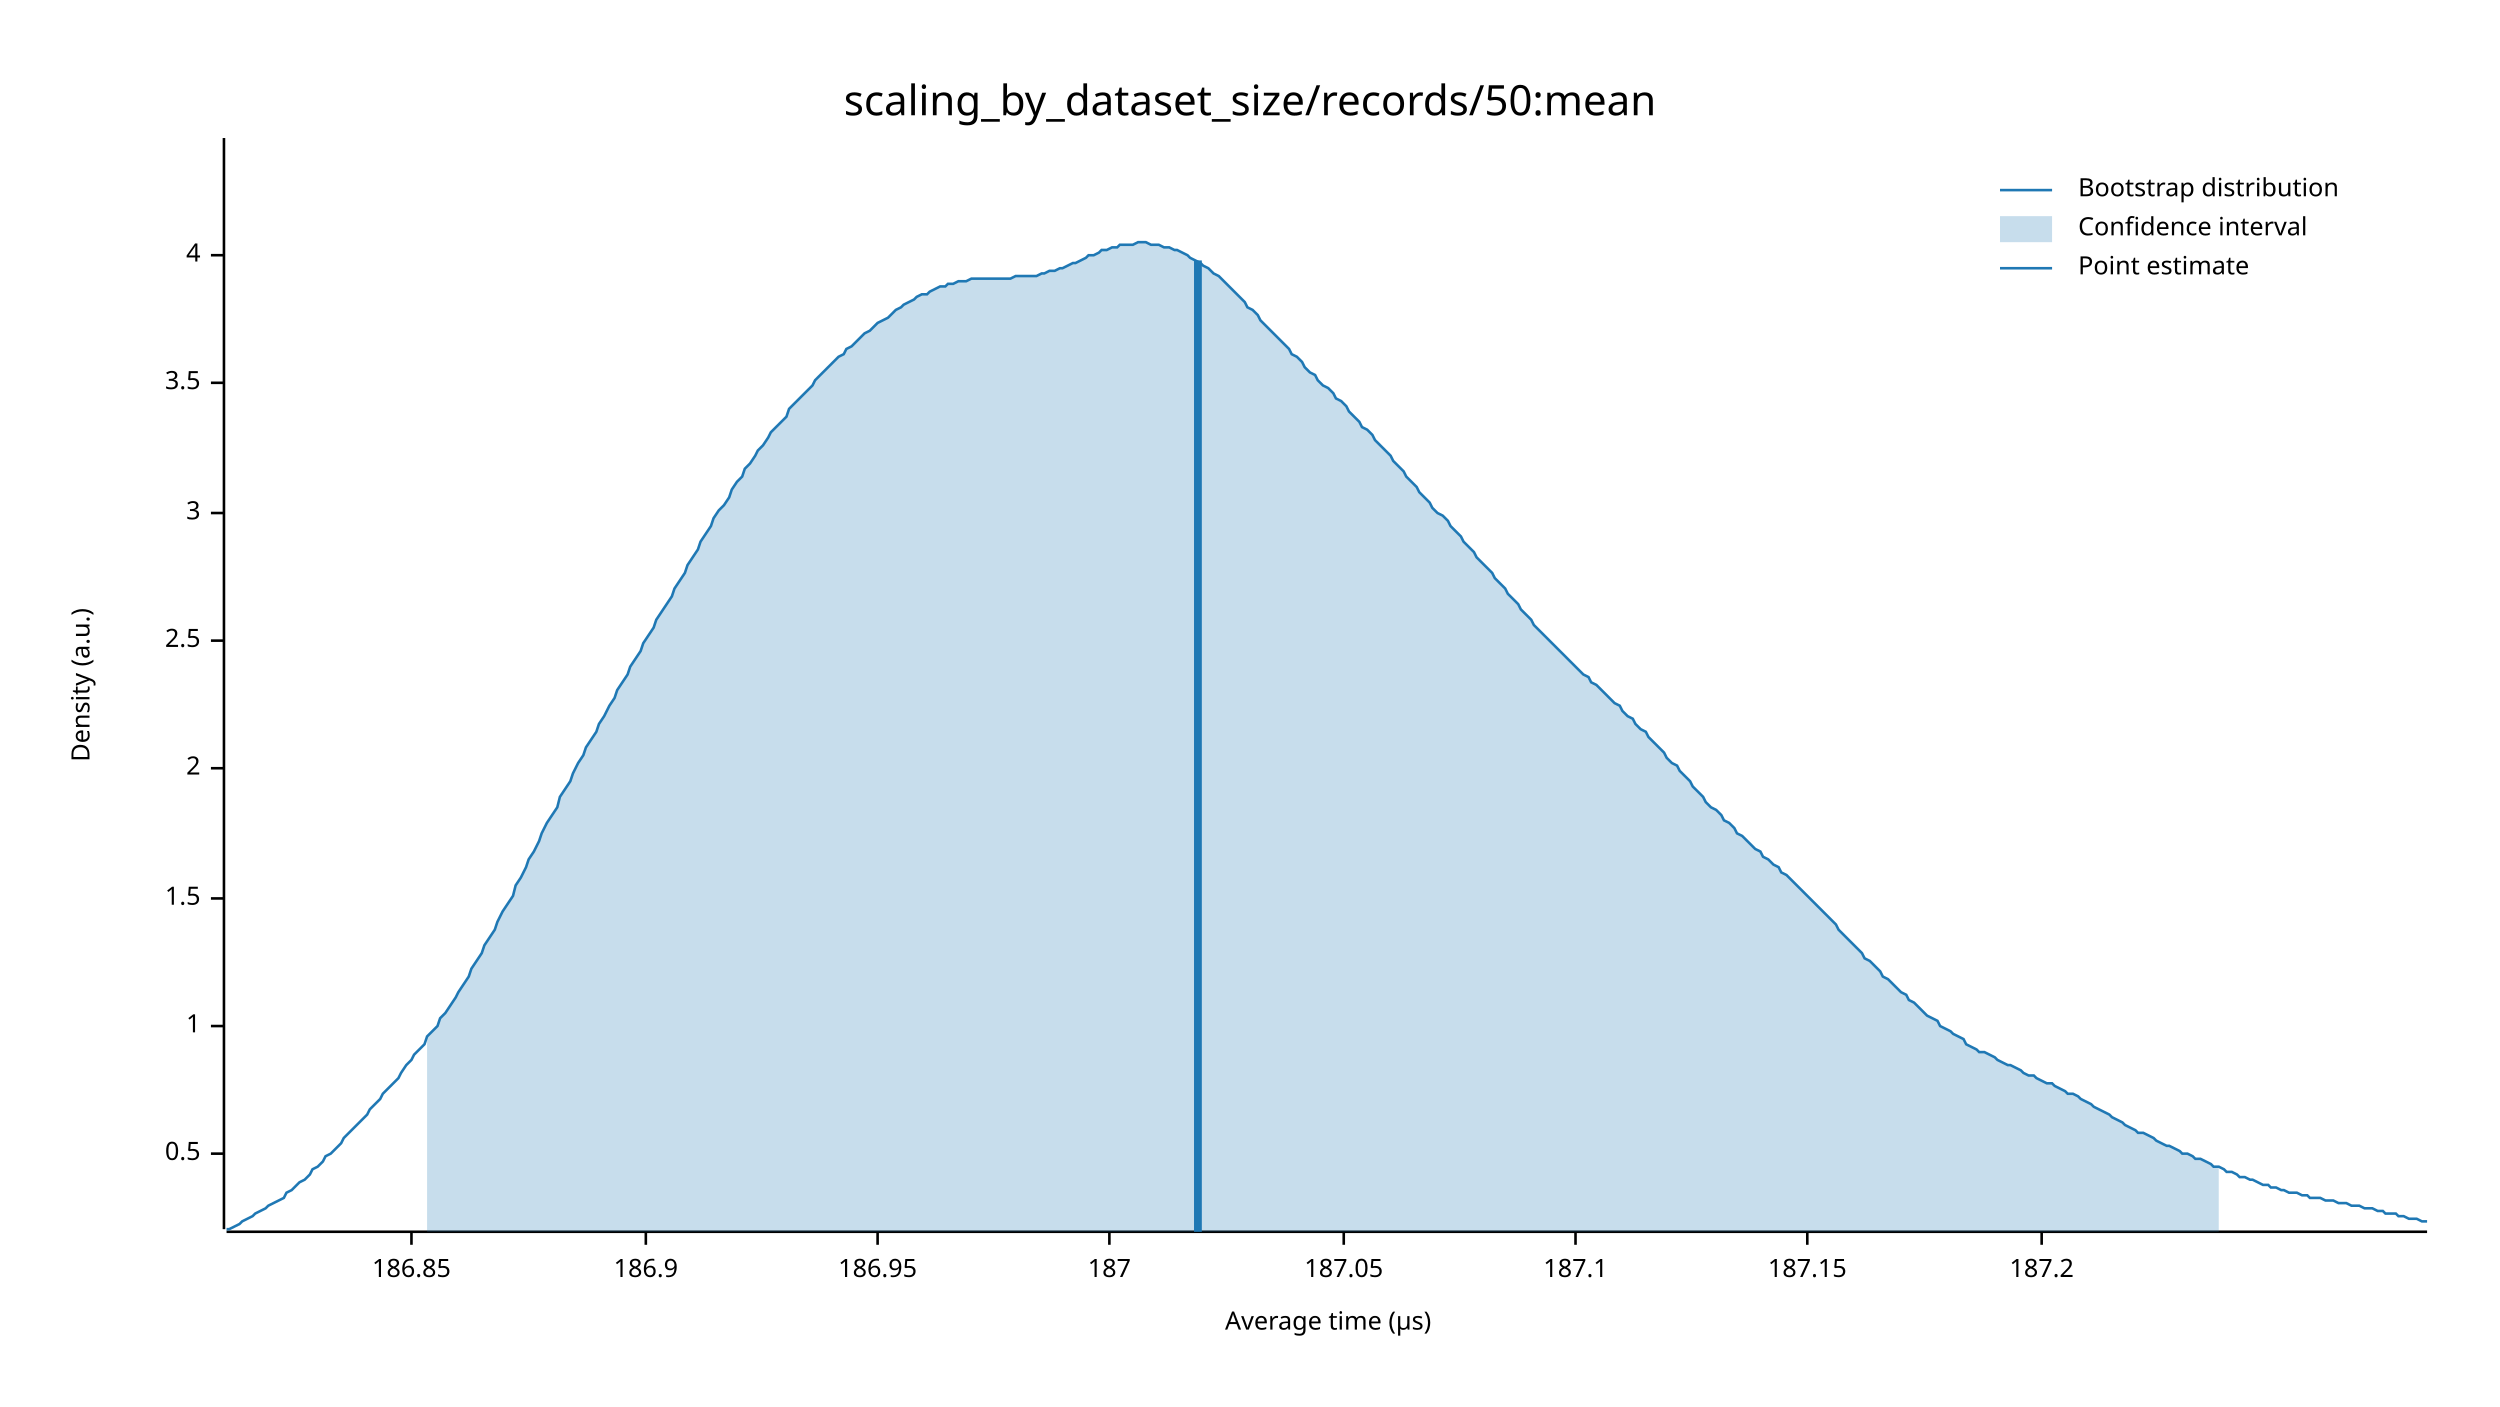
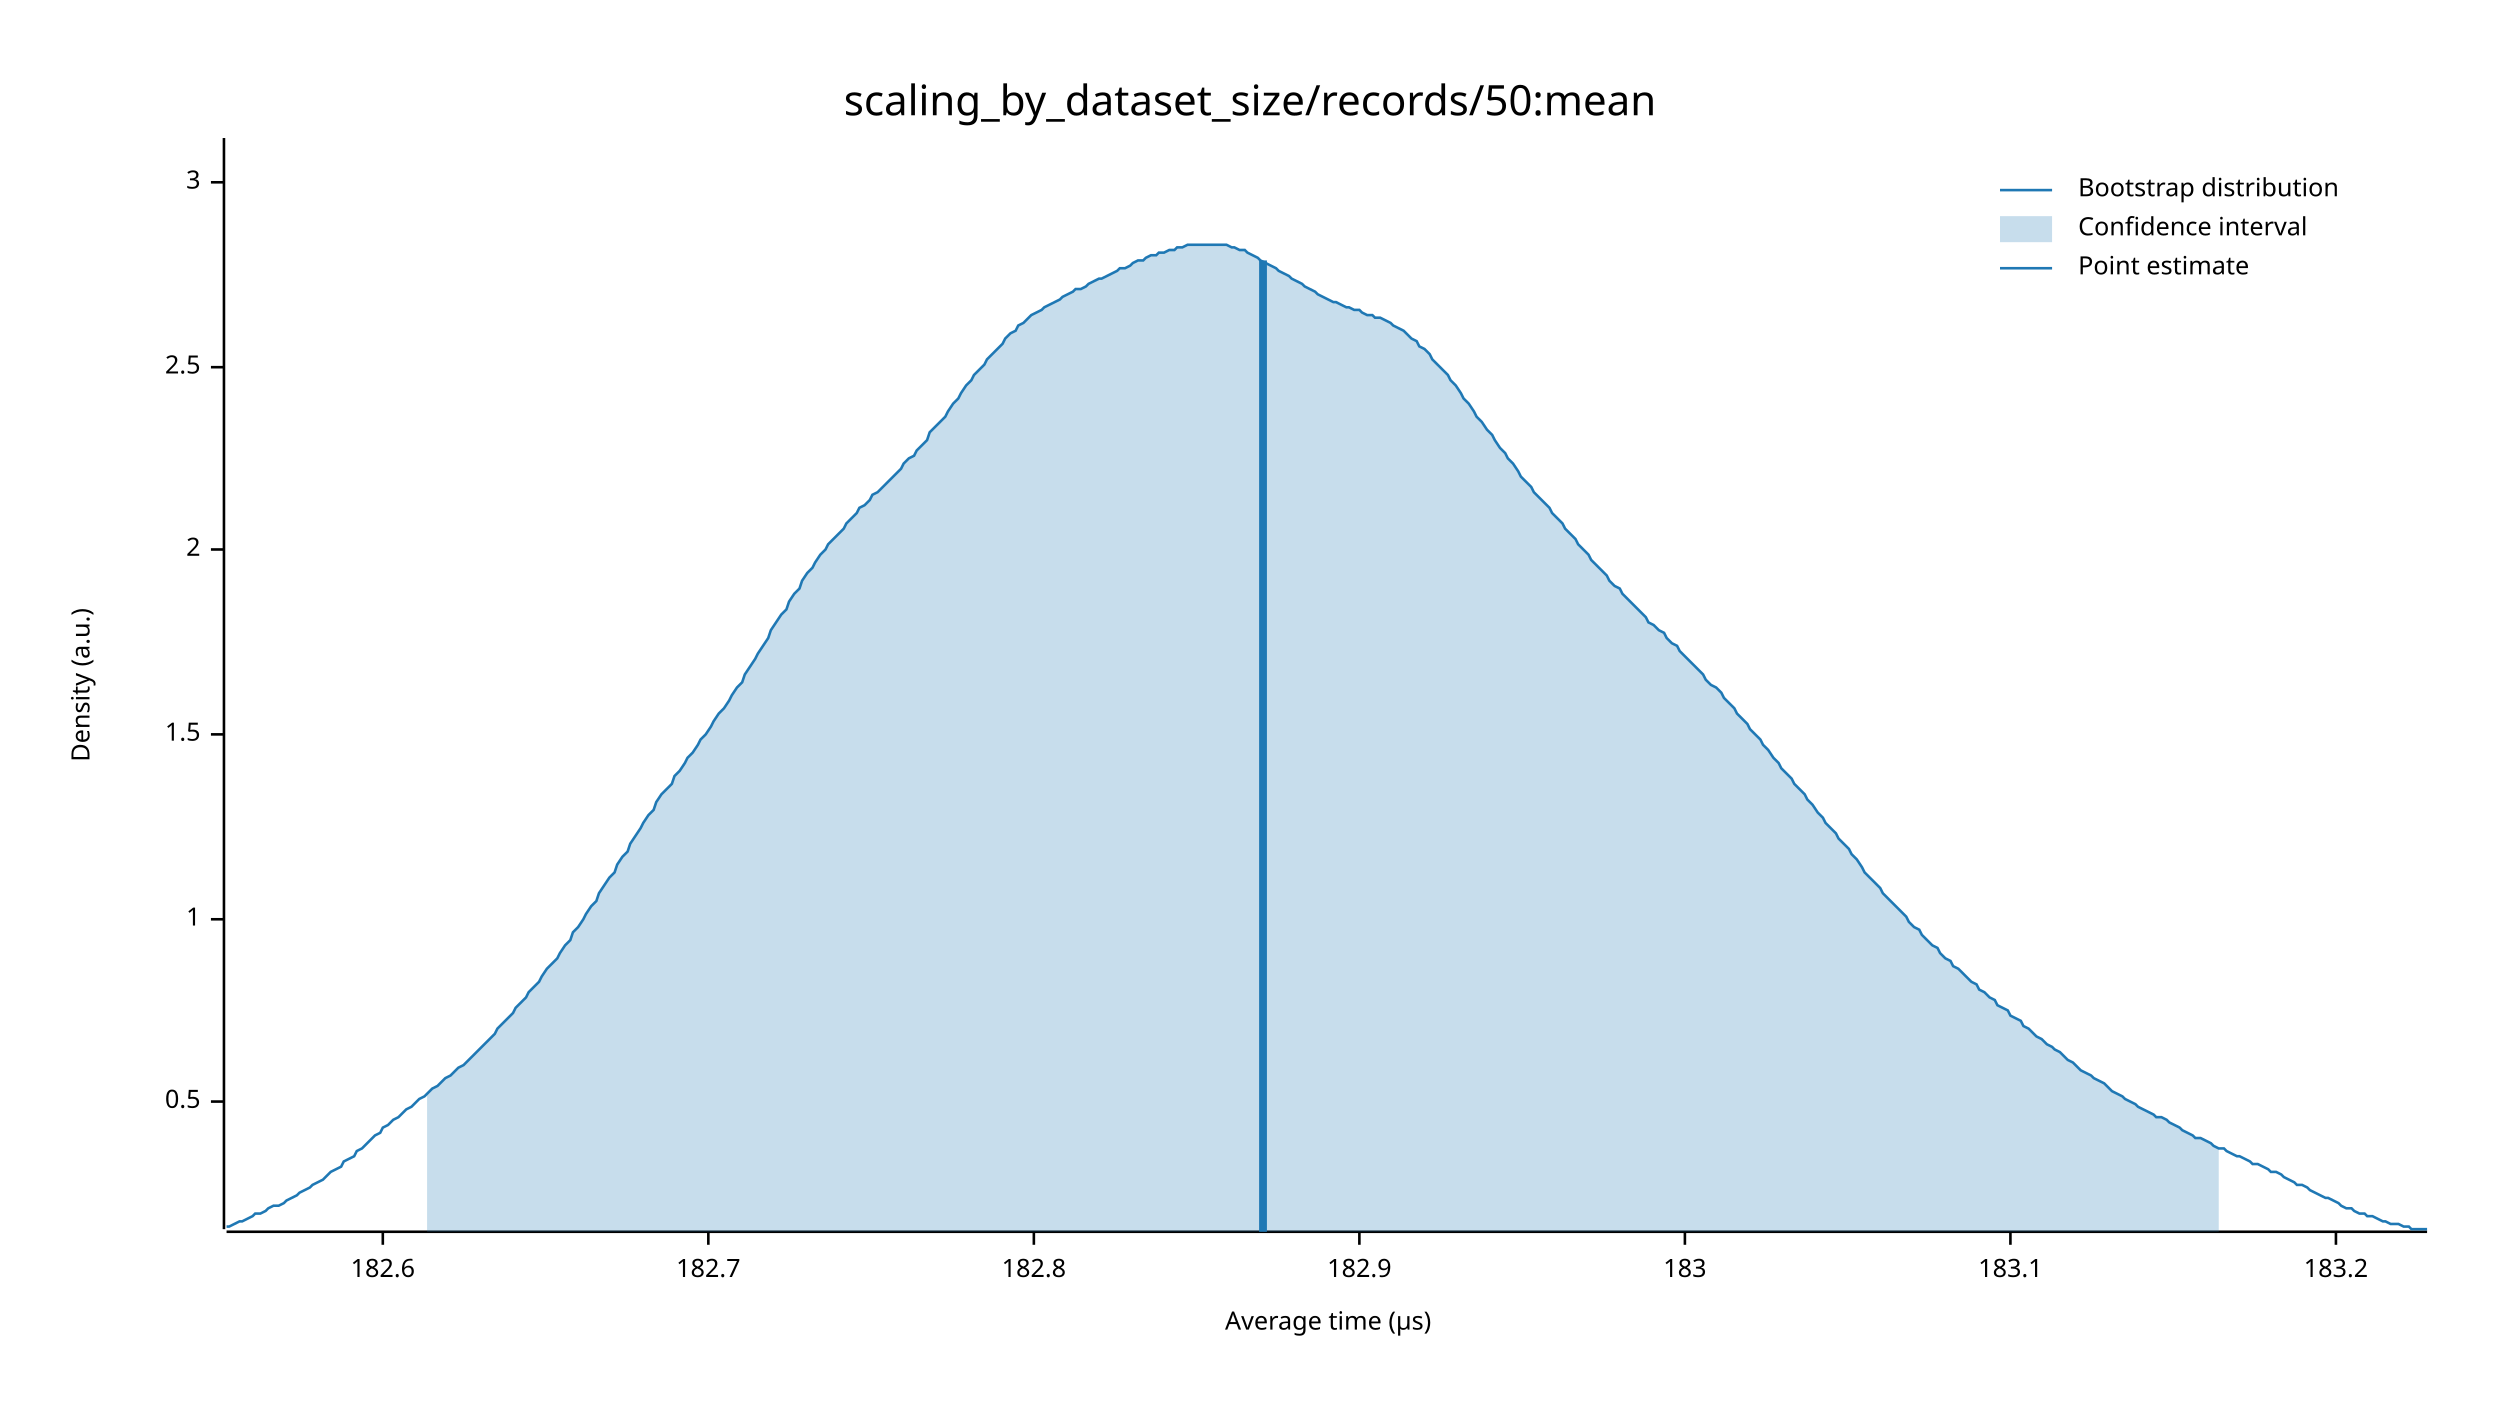
<svg xmlns="http://www.w3.org/2000/svg" width="960" height="540" viewBox="0 0 960 540">
  <text x="480" y="32" dy="0.76em" text-anchor="middle" font-family="sans-serif" font-size="16.129" opacity="1" fill="#000000">
scaling_by_dataset_size/records/50:mean
</text>
  <text x="27" y="263" dy="0.76em" text-anchor="middle" font-family="sans-serif" font-size="9.677" opacity="1" fill="#000000" transform="rotate(270, 27, 263)">
Density (a.u.)
</text>
  <text x="510" y="513" dy="-0.5ex" text-anchor="middle" font-family="sans-serif" font-size="9.677" opacity="1" fill="#000000">
Average time (µs)
</text>
  <polyline fill="none" opacity="1" stroke="#000000" stroke-width="1" points="86,53 86,472 " />
-   <text x="77" y="443" dy="0.5ex" text-anchor="end" font-family="sans-serif" font-size="9.677" opacity="1" fill="#000000">
+   <text x="77" y="423" dy="0.5ex" text-anchor="end" font-family="sans-serif" font-size="9.677" opacity="1" fill="#000000">
0.5
</text>
-   <polyline fill="none" opacity="1" stroke="#000000" stroke-width="1" points="81,443 86,443 " />
-   <text x="77" y="394" dy="0.5ex" text-anchor="end" font-family="sans-serif" font-size="9.677" opacity="1" fill="#000000">
+   <polyline fill="none" opacity="1" stroke="#000000" stroke-width="1" points="81,423 86,423 " />
+   <text x="77" y="353" dy="0.5ex" text-anchor="end" font-family="sans-serif" font-size="9.677" opacity="1" fill="#000000">
1
</text>
-   <polyline fill="none" opacity="1" stroke="#000000" stroke-width="1" points="81,394 86,394 " />
-   <text x="77" y="345" dy="0.5ex" text-anchor="end" font-family="sans-serif" font-size="9.677" opacity="1" fill="#000000">
+   <polyline fill="none" opacity="1" stroke="#000000" stroke-width="1" points="81,353 86,353 " />
+   <text x="77" y="282" dy="0.5ex" text-anchor="end" font-family="sans-serif" font-size="9.677" opacity="1" fill="#000000">
1.5
</text>
-   <polyline fill="none" opacity="1" stroke="#000000" stroke-width="1" points="81,345 86,345 " />
-   <text x="77" y="295" dy="0.5ex" text-anchor="end" font-family="sans-serif" font-size="9.677" opacity="1" fill="#000000">
+   <polyline fill="none" opacity="1" stroke="#000000" stroke-width="1" points="81,282 86,282 " />
+   <text x="77" y="211" dy="0.5ex" text-anchor="end" font-family="sans-serif" font-size="9.677" opacity="1" fill="#000000">
2
</text>
-   <polyline fill="none" opacity="1" stroke="#000000" stroke-width="1" points="81,295 86,295 " />
-   <text x="77" y="246" dy="0.5ex" text-anchor="end" font-family="sans-serif" font-size="9.677" opacity="1" fill="#000000">
+   <polyline fill="none" opacity="1" stroke="#000000" stroke-width="1" points="81,211 86,211 " />
+   <text x="77" y="141" dy="0.5ex" text-anchor="end" font-family="sans-serif" font-size="9.677" opacity="1" fill="#000000">
2.5
</text>
-   <polyline fill="none" opacity="1" stroke="#000000" stroke-width="1" points="81,246 86,246 " />
-   <text x="77" y="197" dy="0.5ex" text-anchor="end" font-family="sans-serif" font-size="9.677" opacity="1" fill="#000000">
+   <polyline fill="none" opacity="1" stroke="#000000" stroke-width="1" points="81,141 86,141 " />
+   <text x="77" y="70" dy="0.5ex" text-anchor="end" font-family="sans-serif" font-size="9.677" opacity="1" fill="#000000">
3
</text>
-   <polyline fill="none" opacity="1" stroke="#000000" stroke-width="1" points="81,197 86,197 " />
-   <text x="77" y="147" dy="0.5ex" text-anchor="end" font-family="sans-serif" font-size="9.677" opacity="1" fill="#000000">
- 3.5
+   <polyline fill="none" opacity="1" stroke="#000000" stroke-width="1" points="81,70 86,70 " />
+   <polyline fill="none" opacity="1" stroke="#000000" stroke-width="1" points="87,473 932,473 " />
+   <text x="147" y="483" dy="0.76em" text-anchor="middle" font-family="sans-serif" font-size="9.677" opacity="1" fill="#000000">
+ 182.6
</text>
-   <polyline fill="none" opacity="1" stroke="#000000" stroke-width="1" points="81,147 86,147 " />
-   <text x="77" y="98" dy="0.5ex" text-anchor="end" font-family="sans-serif" font-size="9.677" opacity="1" fill="#000000">
- 4
+   <polyline fill="none" opacity="1" stroke="#000000" stroke-width="1" points="147,473 147,478 " />
+   <text x="272" y="483" dy="0.76em" text-anchor="middle" font-family="sans-serif" font-size="9.677" opacity="1" fill="#000000">
+ 182.7
</text>
-   <polyline fill="none" opacity="1" stroke="#000000" stroke-width="1" points="81,98 86,98 " />
-   <polyline fill="none" opacity="1" stroke="#000000" stroke-width="1" points="87,473 932,473 " />
-   <text x="158" y="483" dy="0.76em" text-anchor="middle" font-family="sans-serif" font-size="9.677" opacity="1" fill="#000000">
- 186.85
+   <polyline fill="none" opacity="1" stroke="#000000" stroke-width="1" points="272,473 272,478 " />
+   <text x="397" y="483" dy="0.76em" text-anchor="middle" font-family="sans-serif" font-size="9.677" opacity="1" fill="#000000">
+ 182.8
</text>
-   <polyline fill="none" opacity="1" stroke="#000000" stroke-width="1" points="158,473 158,478 " />
-   <text x="248" y="483" dy="0.76em" text-anchor="middle" font-family="sans-serif" font-size="9.677" opacity="1" fill="#000000">
- 186.9
+   <polyline fill="none" opacity="1" stroke="#000000" stroke-width="1" points="397,473 397,478 " />
+   <text x="522" y="483" dy="0.76em" text-anchor="middle" font-family="sans-serif" font-size="9.677" opacity="1" fill="#000000">
+ 182.9
</text>
-   <polyline fill="none" opacity="1" stroke="#000000" stroke-width="1" points="248,473 248,478 " />
-   <text x="337" y="483" dy="0.76em" text-anchor="middle" font-family="sans-serif" font-size="9.677" opacity="1" fill="#000000">
- 186.95
+   <polyline fill="none" opacity="1" stroke="#000000" stroke-width="1" points="522,473 522,478 " />
+   <text x="647" y="483" dy="0.76em" text-anchor="middle" font-family="sans-serif" font-size="9.677" opacity="1" fill="#000000">
+ 183
</text>
-   <polyline fill="none" opacity="1" stroke="#000000" stroke-width="1" points="337,473 337,478 " />
-   <text x="426" y="483" dy="0.76em" text-anchor="middle" font-family="sans-serif" font-size="9.677" opacity="1" fill="#000000">
- 187
+   <polyline fill="none" opacity="1" stroke="#000000" stroke-width="1" points="647,473 647,478 " />
+   <text x="772" y="483" dy="0.76em" text-anchor="middle" font-family="sans-serif" font-size="9.677" opacity="1" fill="#000000">
+ 183.1
</text>
-   <polyline fill="none" opacity="1" stroke="#000000" stroke-width="1" points="426,473 426,478 " />
-   <text x="516" y="483" dy="0.76em" text-anchor="middle" font-family="sans-serif" font-size="9.677" opacity="1" fill="#000000">
- 187.05
+   <polyline fill="none" opacity="1" stroke="#000000" stroke-width="1" points="772,473 772,478 " />
+   <text x="897" y="483" dy="0.76em" text-anchor="middle" font-family="sans-serif" font-size="9.677" opacity="1" fill="#000000">
+ 183.2
</text>
-   <polyline fill="none" opacity="1" stroke="#000000" stroke-width="1" points="516,473 516,478 " />
-   <text x="605" y="483" dy="0.76em" text-anchor="middle" font-family="sans-serif" font-size="9.677" opacity="1" fill="#000000">
- 187.1
- </text>
-   <polyline fill="none" opacity="1" stroke="#000000" stroke-width="1" points="605,473 605,478 " />
-   <text x="694" y="483" dy="0.76em" text-anchor="middle" font-family="sans-serif" font-size="9.677" opacity="1" fill="#000000">
- 187.15
- </text>
-   <polyline fill="none" opacity="1" stroke="#000000" stroke-width="1" points="694,473 694,478 " />
-   <text x="784" y="483" dy="0.76em" text-anchor="middle" font-family="sans-serif" font-size="9.677" opacity="1" fill="#000000">
- 187.2
- </text>
-   <polyline fill="none" opacity="1" stroke="#000000" stroke-width="1" points="784,473 784,478 " />
-   <polyline fill="none" opacity="1" stroke="#1F78B4" stroke-width="1" points="87,472 88,472 90,471 92,470 93,469 95,468 97,467 98,466 100,465 102,464 103,463 105,462 107,461 109,460 110,458 112,457 114,455 115,454 117,453 119,451 120,449 122,448 124,446 125,444 127,443 129,441 131,439 132,437 134,435 136,433 137,432 139,430 141,428 142,426 144,424 146,422 147,420 149,418 151,416 153,414 154,412 156,409 158,407 159,405 161,403 163,401 164,398 166,396 168,394 169,391 171,389 173,386 175,383 176,381 178,378 180,375 181,372 183,369 185,366 186,363 188,360 190,357 191,354 193,350 195,347 197,344 198,340 200,337 202,333 203,330 205,327 207,323 208,320 210,316 212,313 214,310 215,306 217,303 219,300 220,297 222,293 224,290 225,287 227,284 229,281 230,278 232,275 234,271 236,268 237,265 239,262 241,259 242,256 244,253 246,250 247,247 249,244 251,241 252,238 254,235 256,232 258,229 259,226 261,223 263,220 264,217 266,214 268,211 269,208 271,205 273,202 274,199 276,196 278,194 280,191 281,188 283,185 285,183 286,180 288,178 290,175 291,173 293,171 295,168 296,166 298,164 300,162 302,160 303,157 305,155 307,153 308,152 310,150 312,148 313,146 315,144 317,142 318,141 320,139 322,137 324,136 325,134 327,133 329,131 330,130 332,128 334,127 335,126 337,124 339,123 341,122 342,121 344,119 346,118 347,117 349,116 351,115 352,114 354,113 356,113 357,112 359,111 361,110 363,110 364,109 366,109 368,108 369,108 371,108 373,107 374,107 376,107 378,107 379,107 381,107 383,107 385,107 386,107 388,107 390,106 391,106 393,106 395,106 396,106 398,106 400,105 401,105 403,104 405,104 407,103 408,103 410,102 412,101 413,101 415,100 417,99 418,98 420,98 422,97 423,96 425,96 427,95 429,95 430,94 432,94 434,94 435,94 437,93 439,93 440,93 442,94 444,94 445,94 447,95 449,95 451,96 452,96 454,97 456,98 457,99 459,100 461,101 462,102 464,103 466,105 468,106 469,107 471,109 473,111 474,112 476,114 478,116 479,118 481,119 483,121 484,123 486,125 488,127 490,129 491,130 493,132 495,134 496,136 498,137 500,139 501,141 503,143 505,144 506,146 508,148 510,149 512,151 513,153 515,154 517,156 518,158 520,160 522,162 523,164 525,165 527,167 528,169 530,171 532,173 534,175 535,177 537,179 539,181 540,183 542,185 544,187 545,189 547,191 549,193 550,195 552,197 554,198 556,200 557,202 559,204 561,206 562,208 564,210 566,212 567,214 569,216 571,218 573,220 574,222 576,224 578,226 579,228 581,230 583,232 584,234 586,236 588,238 589,240 591,242 593,244 595,246 596,247 598,249 600,251 601,252 603,254 605,256 606,257 608,259 610,260 611,262 613,263 615,265 617,267 618,268 620,270 622,271 623,273 625,275 627,276 628,278 630,280 632,281 633,283 635,285 637,287 639,289 640,291 642,293 644,294 645,296 647,298 649,300 650,302 652,304 654,306 655,308 657,310 659,311 661,313 662,315 664,316 666,318 667,320 669,321 671,323 672,324 674,326 676,327 677,329 679,330 681,332 683,333 684,335 686,336 688,338 689,339 691,341 693,343 694,344 696,346 698,348 700,350 701,351 703,353 705,355 706,357 708,359 710,361 711,362 713,364 715,366 716,368 718,369 720,371 722,373 723,375 725,376 727,378 728,379 730,381 732,382 733,384 735,385 737,387 738,388 740,390 742,391 744,392 745,394 747,395 749,396 750,397 752,398 754,399 755,401 757,402 759,403 760,404 762,404 764,405 766,406 767,407 769,408 771,409 772,409 774,410 776,411 777,412 779,413 781,413 782,414 784,415 786,416 788,416 789,417 791,418 793,419 794,420 796,420 798,421 799,422 801,423 803,424 804,425 806,426 808,427 810,428 811,429 813,430 815,431 816,432 818,433 820,434 821,435 823,435 825,436 827,437 828,438 830,439 832,440 833,440 835,441 837,442 838,443 840,443 842,444 843,445 845,445 847,446 849,447 850,448 852,448 854,449 855,450 857,450 859,451 860,452 862,452 864,453 865,453 867,454 869,455 871,455 872,456 874,456 876,457 877,457 879,458 881,458 882,458 884,459 886,459 887,460 889,460 891,460 893,461 894,461 896,461 898,462 899,462 901,462 903,463 904,463 906,463 908,464 909,464 911,464 913,465 915,465 916,466 918,466 920,466 921,467 923,467 925,468 926,468 928,468 930,469 932,469 " />
-   <polygon opacity="0.25" fill="#1F78B4" points="164,398 166,396 168,394 169,391 171,389 173,386 175,383 176,381 178,378 180,375 181,372 183,369 185,366 186,363 188,360 190,357 191,354 193,350 195,347 197,344 198,340 200,337 202,333 203,330 205,327 207,323 208,320 210,316 212,313 214,310 215,306 217,303 219,300 220,297 222,293 224,290 225,287 227,284 229,281 230,278 232,275 234,271 236,268 237,265 239,262 241,259 242,256 244,253 246,250 247,247 249,244 251,241 252,238 254,235 256,232 258,229 259,226 261,223 263,220 264,217 266,214 268,211 269,208 271,205 273,202 274,199 276,196 278,194 280,191 281,188 283,185 285,183 286,180 288,178 290,175 291,173 293,171 295,168 296,166 298,164 300,162 302,160 303,157 305,155 307,153 308,152 310,150 312,148 313,146 315,144 317,142 318,141 320,139 322,137 324,136 325,134 327,133 329,131 330,130 332,128 334,127 335,126 337,124 339,123 341,122 342,121 344,119 346,118 347,117 349,116 351,115 352,114 354,113 356,113 357,112 359,111 361,110 363,110 364,109 366,109 368,108 369,108 371,108 373,107 374,107 376,107 378,107 379,107 381,107 383,107 385,107 386,107 388,107 390,106 391,106 393,106 395,106 396,106 398,106 400,105 401,105 403,104 405,104 407,103 408,103 410,102 412,101 413,101 415,100 417,99 418,98 420,98 422,97 423,96 425,96 427,95 429,95 430,94 432,94 434,94 435,94 437,93 439,93 440,93 442,94 444,94 445,94 447,95 449,95 451,96 452,96 454,97 456,98 457,99 459,100 461,101 462,102 464,103 466,105 468,106 469,107 471,109 473,111 474,112 476,114 478,116 479,118 481,119 483,121 484,123 486,125 488,127 490,129 491,130 493,132 495,134 496,136 498,137 500,139 501,141 503,143 505,144 506,146 508,148 510,149 512,151 513,153 515,154 517,156 518,158 520,160 522,162 523,164 525,165 527,167 528,169 530,171 532,173 534,175 535,177 537,179 539,181 540,183 542,185 544,187 545,189 547,191 549,193 550,195 552,197 554,198 556,200 557,202 559,204 561,206 562,208 564,210 566,212 567,214 569,216 571,218 573,220 574,222 576,224 578,226 579,228 581,230 583,232 584,234 586,236 588,238 589,240 591,242 593,244 595,246 596,247 598,249 600,251 601,252 603,254 605,256 606,257 608,259 610,260 611,262 613,263 615,265 617,267 618,268 620,270 622,271 623,273 625,275 627,276 628,278 630,280 632,281 633,283 635,285 637,287 639,289 640,291 642,293 644,294 645,296 647,298 649,300 650,302 652,304 654,306 655,308 657,310 659,311 661,313 662,315 664,316 666,318 667,320 669,321 671,323 672,324 674,326 676,327 677,329 679,330 681,332 683,333 684,335 686,336 688,338 689,339 691,341 693,343 694,344 696,346 698,348 700,350 701,351 703,353 705,355 706,357 708,359 710,361 711,362 713,364 715,366 716,368 718,369 720,371 722,373 723,375 725,376 727,378 728,379 730,381 732,382 733,384 735,385 737,387 738,388 740,390 742,391 744,392 745,394 747,395 749,396 750,397 752,398 754,399 755,401 757,402 759,403 760,404 762,404 764,405 766,406 767,407 769,408 771,409 772,409 774,410 776,411 777,412 779,413 781,413 782,414 784,415 786,416 788,416 789,417 791,418 793,419 794,420 796,420 798,421 799,422 801,423 803,424 804,425 806,426 808,427 810,428 811,429 813,430 815,431 816,432 818,433 820,434 821,435 823,435 825,436 827,437 828,438 830,439 832,440 833,440 835,441 837,442 838,443 840,443 842,444 843,445 845,445 847,446 849,447 850,448 852,448 852,473 164,473 " />
-   <polyline fill="none" opacity="1" stroke="#1F78B4" stroke-width="3" points="460,473 460,100 " />
+   <polyline fill="none" opacity="1" stroke="#000000" stroke-width="1" points="897,473 897,478 " />
+   <polyline fill="none" opacity="1" stroke="#1F78B4" stroke-width="1" points="87,471 88,471 90,470 92,469 93,469 95,468 97,467 98,466 100,466 102,465 103,464 105,463 107,463 109,462 110,461 112,460 114,459 115,458 117,457 119,456 120,455 122,454 124,453 125,452 127,450 129,449 131,448 132,446 134,445 136,444 137,442 139,441 141,439 142,438 144,436 146,435 147,433 149,432 151,430 153,429 154,428 156,426 158,425 159,424 161,422 163,421 164,420 166,418 168,417 169,416 171,414 173,413 175,411 176,410 178,409 180,407 181,406 183,404 185,402 186,401 188,399 190,397 191,395 193,393 195,391 197,389 198,387 200,385 202,383 203,381 205,379 207,377 208,375 210,372 212,370 214,368 215,366 217,363 219,361 220,358 222,356 224,353 225,351 227,348 229,346 230,343 232,340 234,337 236,335 237,332 239,329 241,327 242,324 244,321 246,318 247,316 249,313 251,311 252,308 254,305 256,303 258,301 259,298 261,296 263,293 264,291 266,289 268,286 269,284 271,282 273,279 274,277 276,274 278,272 280,269 281,267 283,264 285,262 286,259 288,256 290,253 291,251 293,248 295,245 296,242 298,239 300,236 302,234 303,231 305,228 307,226 308,223 310,220 312,218 313,216 315,213 317,211 318,209 320,207 322,205 324,203 325,201 327,199 329,197 330,195 332,194 334,192 335,190 337,189 339,187 341,185 342,184 344,182 346,180 347,178 349,176 351,175 352,173 354,171 356,169 357,166 359,164 361,162 363,160 364,158 366,155 368,153 369,151 371,148 373,146 374,144 376,142 378,140 379,138 381,136 383,134 385,132 386,130 388,128 390,127 391,125 393,124 395,122 396,121 398,120 400,119 401,118 403,117 405,116 407,115 408,114 410,113 412,112 413,111 415,111 417,110 418,109 420,108 422,107 423,107 425,106 427,105 429,104 430,103 432,103 434,102 435,101 437,100 439,100 440,99 442,98 444,98 445,97 447,97 449,96 451,96 452,95 454,95 456,94 457,94 459,94 461,94 462,94 464,94 466,94 468,94 469,94 471,94 473,95 474,95 476,96 478,96 479,97 481,98 483,99 484,100 486,101 488,102 490,103 491,104 493,105 495,106 496,107 498,108 500,109 501,110 503,111 505,112 506,113 508,114 510,115 512,116 513,116 515,117 517,118 518,118 520,119 522,119 523,120 525,121 527,121 528,122 530,122 532,123 534,124 535,125 537,126 539,127 540,128 542,130 544,131 545,133 547,134 549,136 550,138 552,140 554,142 556,144 557,146 559,148 561,151 562,153 564,155 566,158 567,160 569,162 571,165 573,167 574,169 576,172 578,174 579,176 581,178 583,181 584,183 586,185 588,187 589,189 591,191 593,193 595,195 596,197 598,199 600,201 601,203 603,205 605,207 606,209 608,211 610,213 611,215 613,217 615,219 617,221 618,223 620,225 622,226 623,228 625,230 627,232 628,233 630,235 632,237 633,239 635,240 637,242 639,243 640,245 642,247 644,248 645,250 647,252 649,254 650,255 652,257 654,259 655,261 657,263 659,264 661,266 662,268 664,270 666,272 667,274 669,276 671,278 672,280 674,282 676,284 677,286 679,288 681,291 683,293 684,295 686,297 688,299 689,301 691,303 693,305 694,307 696,309 698,312 700,314 701,316 703,318 705,320 706,322 708,324 710,326 711,328 713,330 715,333 716,335 718,337 720,339 722,341 723,343 725,345 727,347 728,348 730,350 732,352 733,354 735,356 737,357 738,359 740,361 742,363 744,364 745,366 747,368 749,369 750,371 752,372 754,374 755,375 757,377 759,378 760,380 762,381 764,383 766,384 767,386 769,387 771,388 772,390 774,391 776,392 777,394 779,395 781,397 782,398 784,399 786,401 788,402 789,403 791,404 793,406 794,407 796,408 798,410 799,411 801,412 803,413 804,414 806,415 808,416 810,418 811,419 813,420 815,421 816,422 818,423 820,424 821,425 823,426 825,427 827,428 828,429 830,429 832,430 833,431 835,432 837,433 838,434 840,435 842,436 843,437 845,437 847,438 849,439 850,440 852,441 854,441 855,442 857,443 859,444 860,444 862,445 864,446 865,447 867,447 869,448 871,449 872,450 874,450 876,451 877,452 879,453 881,454 882,455 884,455 886,456 887,457 889,458 891,459 893,460 894,460 896,461 898,462 899,463 901,464 903,464 904,465 906,466 908,466 909,467 911,467 913,468 915,469 916,469 918,470 920,470 921,470 923,471 925,471 926,472 928,472 930,472 932,472 " />
+   <polygon opacity="0.25" fill="#1F78B4" points="164,420 166,418 168,417 169,416 171,414 173,413 175,411 176,410 178,409 180,407 181,406 183,404 185,402 186,401 188,399 190,397 191,395 193,393 195,391 197,389 198,387 200,385 202,383 203,381 205,379 207,377 208,375 210,372 212,370 214,368 215,366 217,363 219,361 220,358 222,356 224,353 225,351 227,348 229,346 230,343 232,340 234,337 236,335 237,332 239,329 241,327 242,324 244,321 246,318 247,316 249,313 251,311 252,308 254,305 256,303 258,301 259,298 261,296 263,293 264,291 266,289 268,286 269,284 271,282 273,279 274,277 276,274 278,272 280,269 281,267 283,264 285,262 286,259 288,256 290,253 291,251 293,248 295,245 296,242 298,239 300,236 302,234 303,231 305,228 307,226 308,223 310,220 312,218 313,216 315,213 317,211 318,209 320,207 322,205 324,203 325,201 327,199 329,197 330,195 332,194 334,192 335,190 337,189 339,187 341,185 342,184 344,182 346,180 347,178 349,176 351,175 352,173 354,171 356,169 357,166 359,164 361,162 363,160 364,158 366,155 368,153 369,151 371,148 373,146 374,144 376,142 378,140 379,138 381,136 383,134 385,132 386,130 388,128 390,127 391,125 393,124 395,122 396,121 398,120 400,119 401,118 403,117 405,116 407,115 408,114 410,113 412,112 413,111 415,111 417,110 418,109 420,108 422,107 423,107 425,106 427,105 429,104 430,103 432,103 434,102 435,101 437,100 439,100 440,99 442,98 444,98 445,97 447,97 449,96 451,96 452,95 454,95 456,94 457,94 459,94 461,94 462,94 464,94 466,94 468,94 469,94 471,94 473,95 474,95 476,96 478,96 479,97 481,98 483,99 484,100 486,101 488,102 490,103 491,104 493,105 495,106 496,107 498,108 500,109 501,110 503,111 505,112 506,113 508,114 510,115 512,116 513,116 515,117 517,118 518,118 520,119 522,119 523,120 525,121 527,121 528,122 530,122 532,123 534,124 535,125 537,126 539,127 540,128 542,130 544,131 545,133 547,134 549,136 550,138 552,140 554,142 556,144 557,146 559,148 561,151 562,153 564,155 566,158 567,160 569,162 571,165 573,167 574,169 576,172 578,174 579,176 581,178 583,181 584,183 586,185 588,187 589,189 591,191 593,193 595,195 596,197 598,199 600,201 601,203 603,205 605,207 606,209 608,211 610,213 611,215 613,217 615,219 617,221 618,223 620,225 622,226 623,228 625,230 627,232 628,233 630,235 632,237 633,239 635,240 637,242 639,243 640,245 642,247 644,248 645,250 647,252 649,254 650,255 652,257 654,259 655,261 657,263 659,264 661,266 662,268 664,270 666,272 667,274 669,276 671,278 672,280 674,282 676,284 677,286 679,288 681,291 683,293 684,295 686,297 688,299 689,301 691,303 693,305 694,307 696,309 698,312 700,314 701,316 703,318 705,320 706,322 708,324 710,326 711,328 713,330 715,333 716,335 718,337 720,339 722,341 723,343 725,345 727,347 728,348 730,350 732,352 733,354 735,356 737,357 738,359 740,361 742,363 744,364 745,366 747,368 749,369 750,371 752,372 754,374 755,375 757,377 759,378 760,380 762,381 764,383 766,384 767,386 769,387 771,388 772,390 774,391 776,392 777,394 779,395 781,397 782,398 784,399 786,401 788,402 789,403 791,404 793,406 794,407 796,408 798,410 799,411 801,412 803,413 804,414 806,415 808,416 810,418 811,419 813,420 815,421 816,422 818,423 820,424 821,425 823,426 825,427 827,428 828,429 830,429 832,430 833,431 835,432 837,433 838,434 840,435 842,436 843,437 845,437 847,438 849,439 850,440 852,441 852,473 164,473 " />
+   <polyline fill="none" opacity="1" stroke="#1F78B4" stroke-width="3" points="485,473 485,100 " />
  <text x="798" y="68" dy="0.76em" text-anchor="start" font-family="sans-serif" font-size="9.677" opacity="1" fill="#000000">
Bootstrap distribution
</text>
  <text x="798" y="83" dy="0.76em" text-anchor="start" font-family="sans-serif" font-size="9.677" opacity="1" fill="#000000">
Confidence interval
</text>
  <text x="798" y="98" dy="0.76em" text-anchor="start" font-family="sans-serif" font-size="9.677" opacity="1" fill="#000000">
Point estimate
</text>
  <polyline fill="none" opacity="1" stroke="#1F78B4" stroke-width="1" points="768,73 788,73 " />
  <rect x="768" y="83" width="20" height="10" opacity="0.25" fill="#1F78B4" stroke="none" />
  <polyline fill="none" opacity="1" stroke="#1F78B4" stroke-width="1" points="768,103 788,103 " />
</svg>
